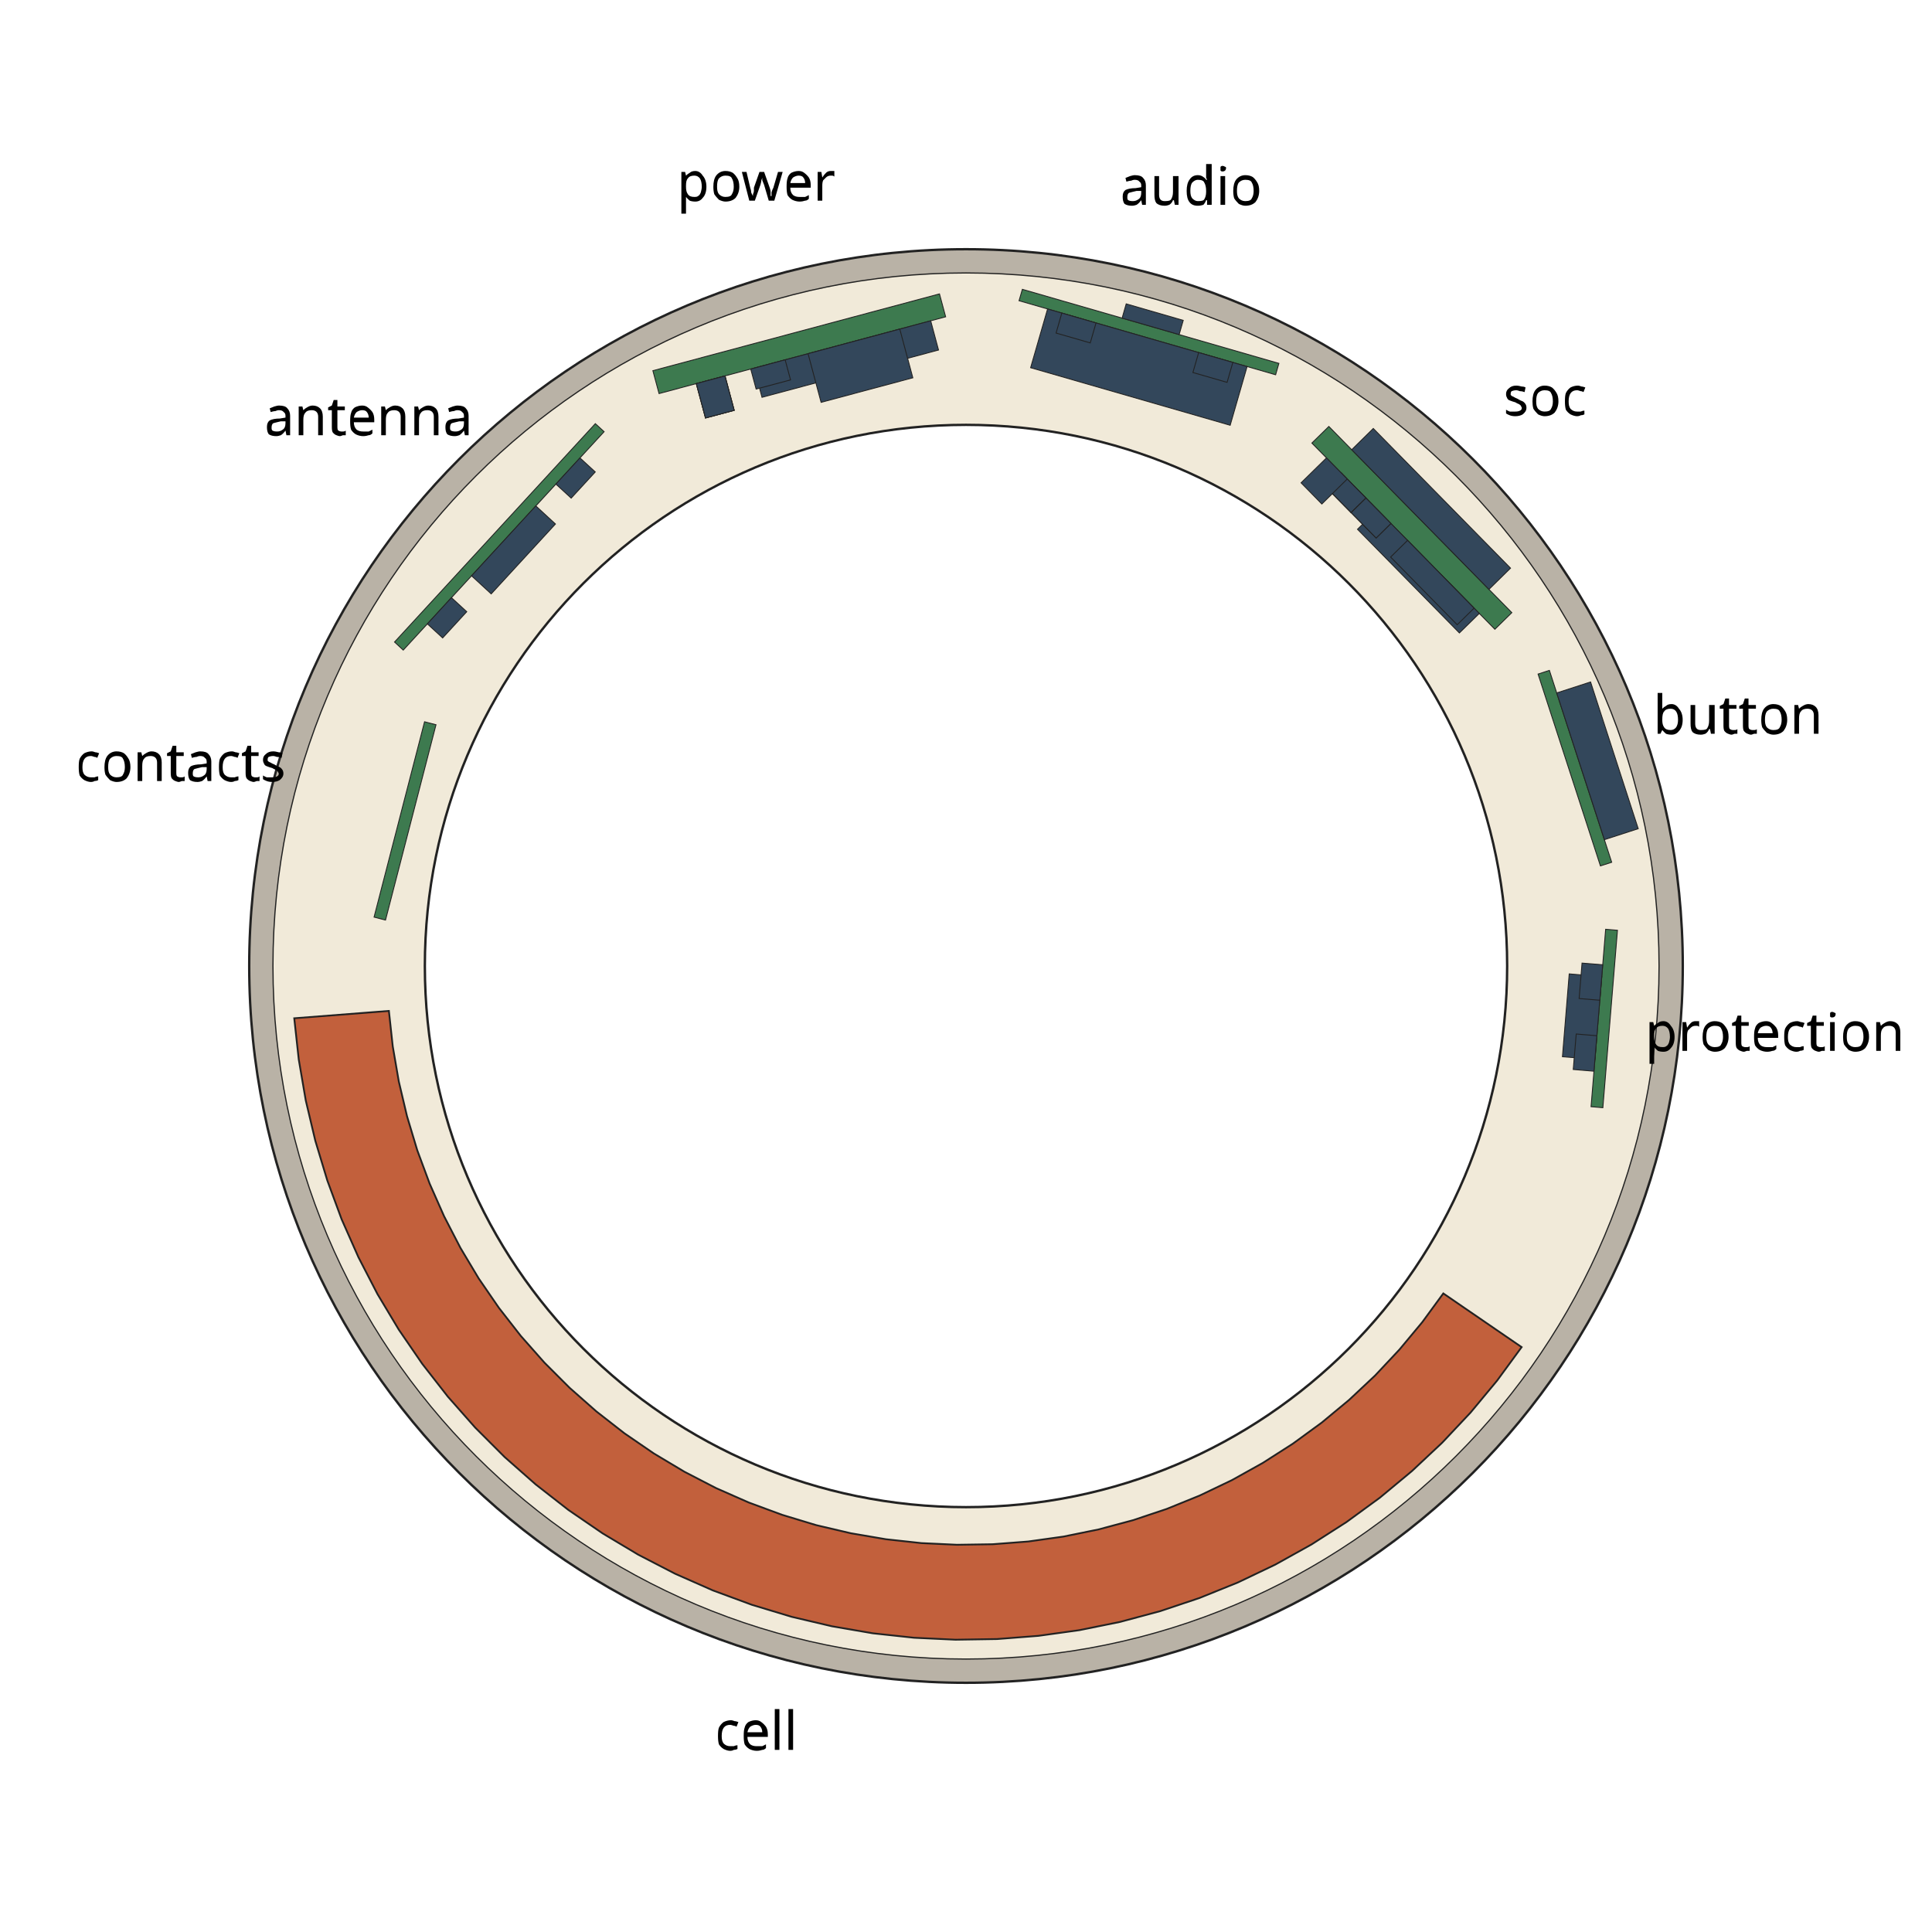
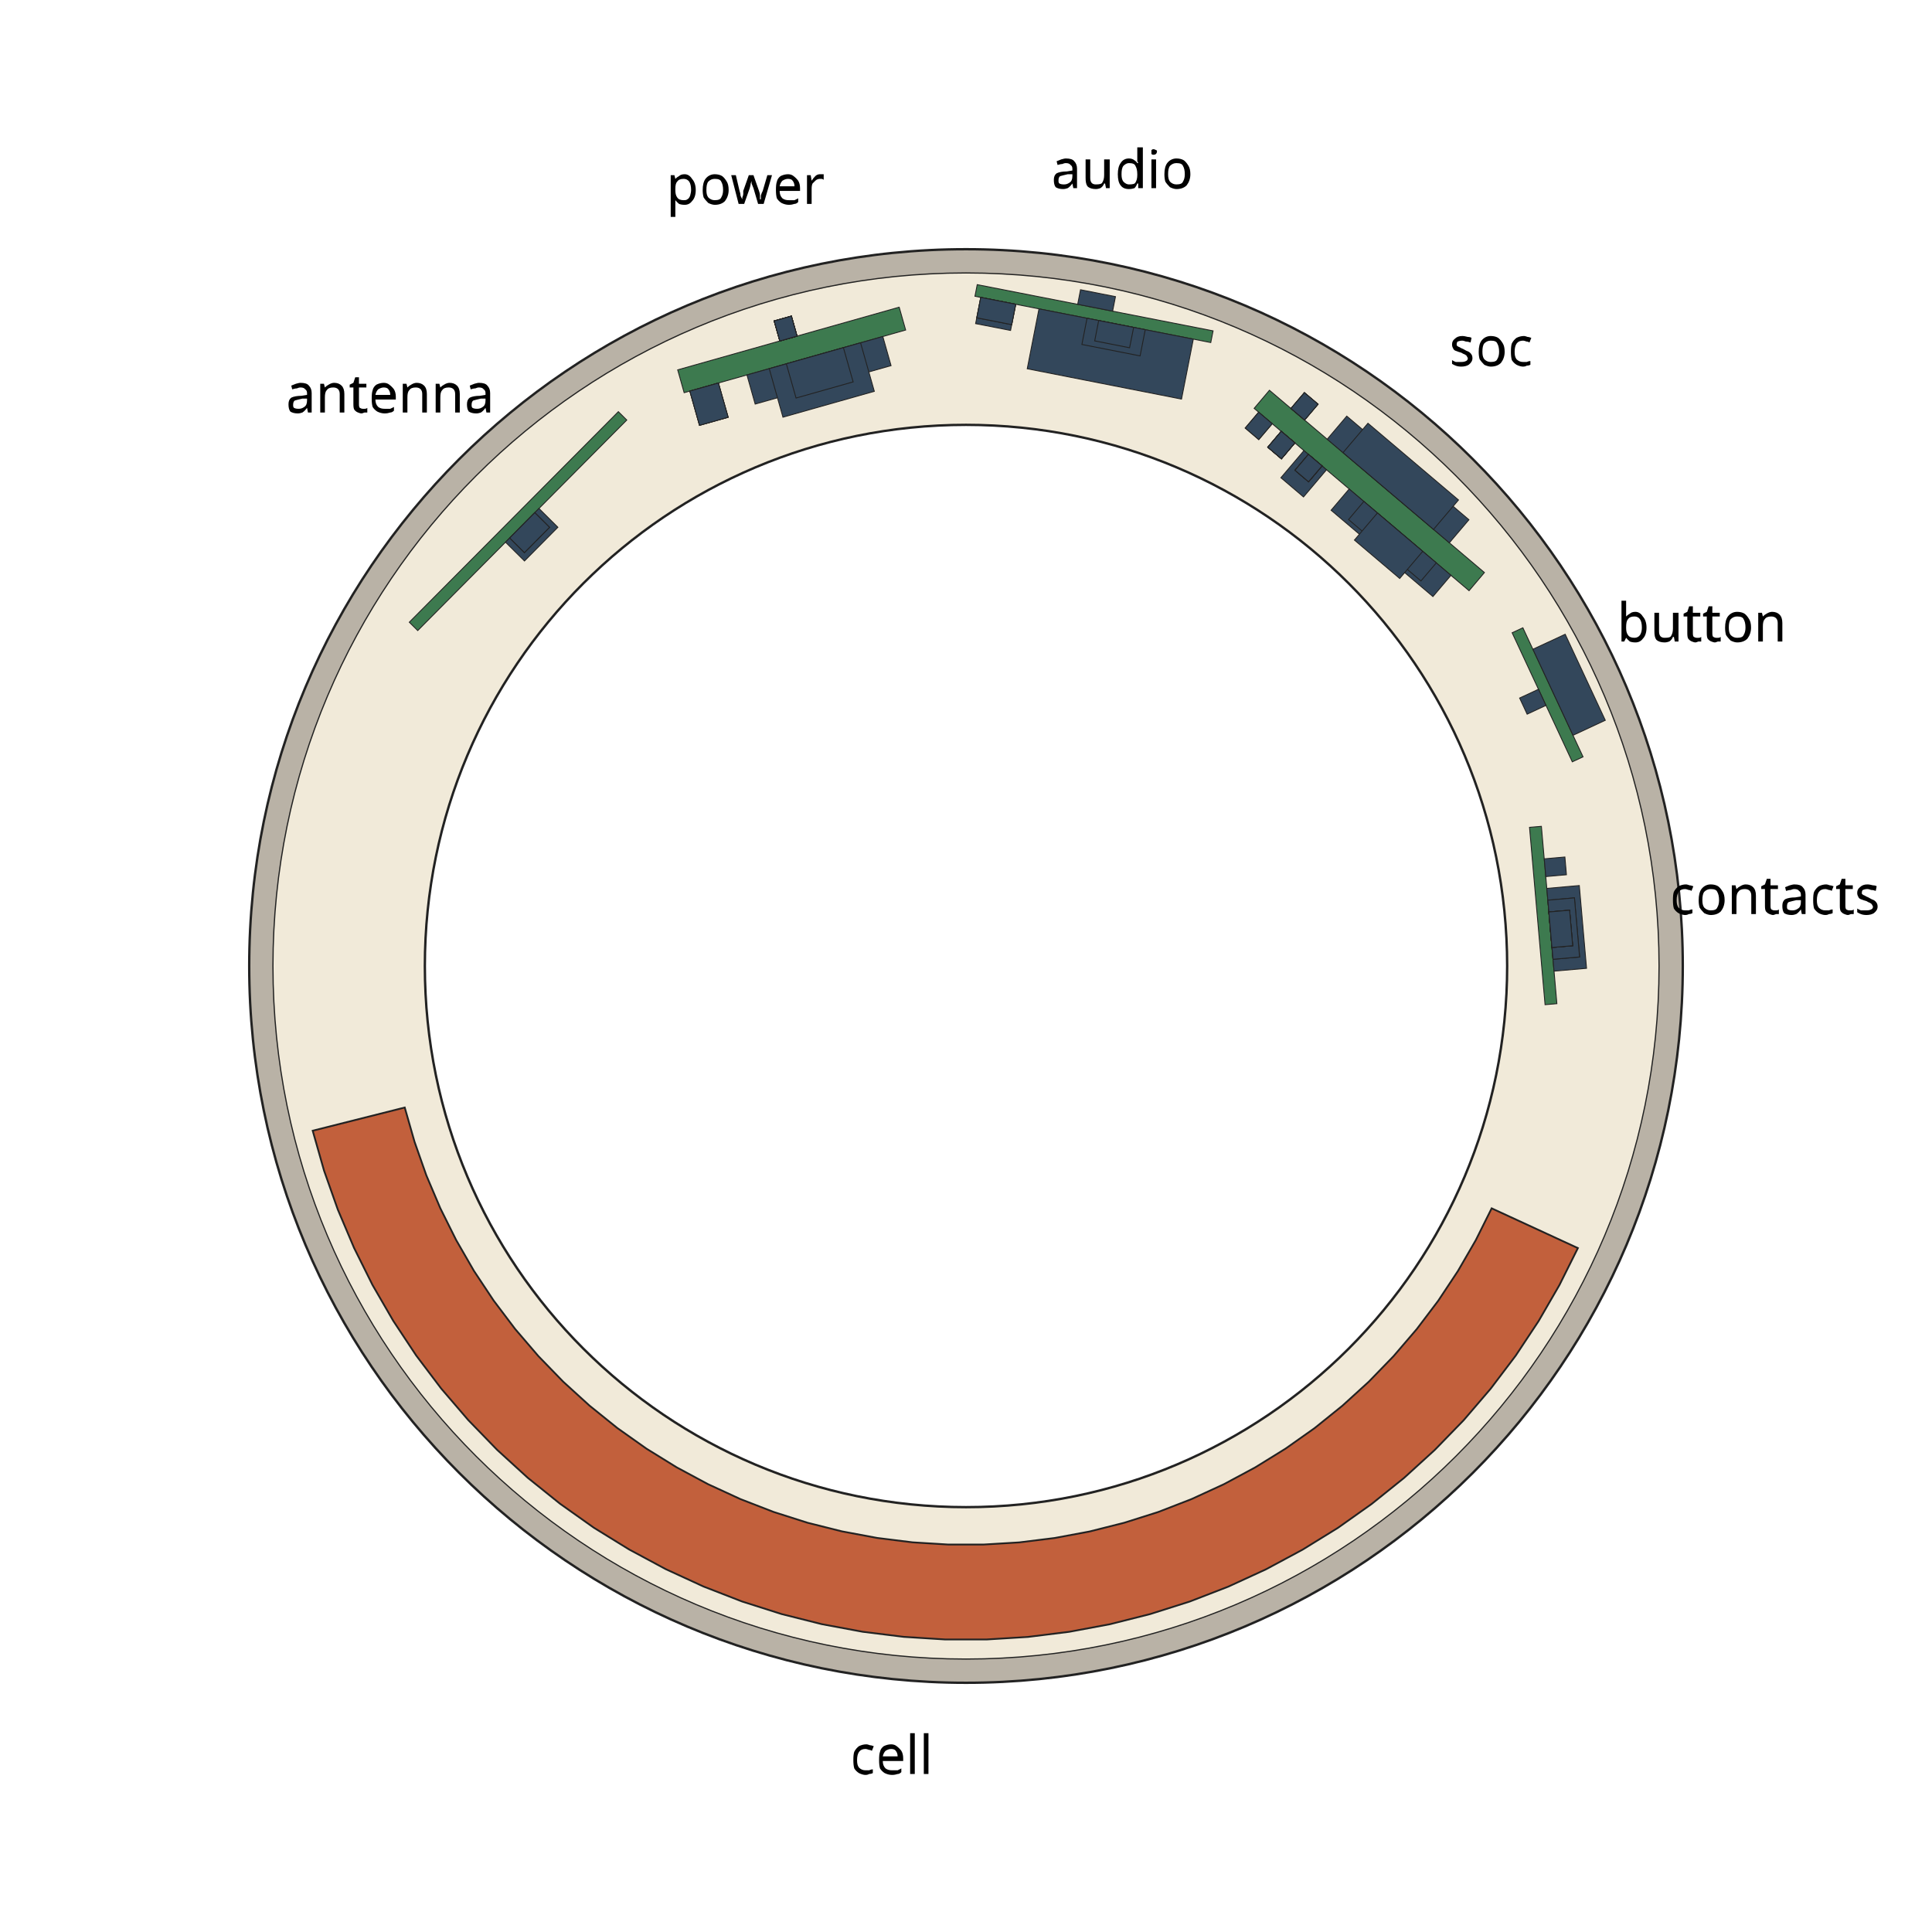
<svg xmlns="http://www.w3.org/2000/svg" viewBox="-16.28 -16.28 32.56 32.56" width="640" font-family="sans-serif">
  <rect x="-16.28" y="-16.28" width="32.56" height="32.56" fill="#fff" />
  <circle r="12.080" fill="#b9b2a6" stroke="#222" stroke-width="0.04" />
  <circle r="11.680" fill="#f1ead9" stroke="#222" stroke-width="0.02" />
  <circle r="9.120" fill="#fff" stroke="#222" stroke-width="0.04" />
-   <polygon points="-11.321,0.881 -11.245,1.576 -11.127,2.265 -10.966,2.945 -10.764,3.614 -10.522,4.270 -10.239,4.909 -9.918,5.530 -9.559,6.129 -9.163,6.706 -8.733,7.257 -8.270,7.781 -7.776,8.275 -7.252,8.737 -6.701,9.167 -6.124,9.562 -5.524,9.921 -4.903,10.242 -4.264,10.524 -3.608,10.766 -2.939,10.968 -2.258,11.128 -1.570,11.246 -0.875,11.321 -0.176,11.354 0.523,11.343 1.219,11.289 1.912,11.193 2.597,11.054 3.272,10.873 3.935,10.651 4.583,10.389 5.213,10.088 5.824,9.748 6.413,9.371 6.977,8.959 7.515,8.512 8.025,8.034 8.504,7.525 8.951,6.987 9.364,6.423 8.044,5.518 7.689,6.003 7.305,6.464 6.894,6.902 6.456,7.313 5.994,7.696 5.509,8.050 5.003,8.374 4.479,8.666 3.937,8.925 3.380,9.151 2.811,9.341 2.231,9.496 1.642,9.616 1.048,9.699 0.449,9.745 -0.152,9.754 -0.751,9.726 -1.348,9.661 -1.940,9.560 -2.525,9.423 -3.100,9.249 -3.663,9.041 -4.212,8.799 -4.746,8.523 -5.261,8.215 -5.757,7.875 -6.230,7.506 -6.680,7.109 -7.105,6.684 -7.503,6.234 -7.872,5.761 -8.212,5.266 -8.520,4.751 -8.796,4.217 -9.039,3.668 -9.248,3.105 -9.421,2.530 -9.559,1.946 -9.661,1.354 -9.726,0.757" fill="#c2603c" stroke="#222" stroke-width="0.03" />
-   <polygon points="10.534,2.371 10.780,-0.619 10.979,-0.602 10.733,2.388" fill="#3d7a4f" stroke="#222" stroke-width="0.015" />
-   <polygon points="10.052,1.529 10.166,0.133 10.714,0.179 10.600,1.574" fill="#33475b" stroke="#222" stroke-width="0.015" />
-   <polygon points="10.234,1.744 10.284,1.146 10.632,1.175 10.583,1.773" fill="#33475b" stroke="#222" stroke-width="0.015" />
-   <polygon points="10.333,0.548 10.382,-0.049 10.731,-0.021 10.682,0.577" fill="#33475b" stroke="#222" stroke-width="0.015" />
-   <text x="13.63" y="1.12" font-size="0.9" text-anchor="middle" dominant-baseline="middle">protection</text>
-   <polygon points="10.692,-1.687 9.641,-4.920 9.832,-4.982 10.882,-1.748" fill="#3d7a4f" stroke="#222" stroke-width="0.015" />
-   <polygon points="10.759,-2.129 9.955,-4.602 10.526,-4.787 11.329,-2.314" fill="#33475b" stroke="#222" stroke-width="0.015" />
-   <text x="13.01" y="-4.23" font-size="0.9" text-anchor="middle" dominant-baseline="middle">button</text>
-   <polygon points="8.913,-5.675 5.829,-8.813 6.115,-9.093 9.199,-5.955" fill="#3d7a4f" stroke="#222" stroke-width="0.015" />
-   <polygon points="8.315,-5.613 6.598,-7.360 6.933,-7.690 8.651,-5.942" fill="#33475b" stroke="#222" stroke-width="0.015" />
-   <polygon points="8.278,-5.751 7.156,-6.892 7.442,-7.173 8.563,-6.031" fill="#33475b" stroke="#222" stroke-width="0.015" />
-   <polygon points="6.491,-7.641 6.070,-8.068 6.320,-8.314 6.741,-7.886" fill="#33475b" stroke="#222" stroke-width="0.015" />
-   <polygon points="6.491,-7.641 6.070,-8.068 6.320,-8.314 6.741,-7.886" fill="#33475b" stroke="#222" stroke-width="0.015" />
-   <polygon points="6.491,-7.641 6.070,-8.068 6.320,-8.314 6.741,-7.886" fill="#33475b" stroke="#222" stroke-width="0.015" />
-   <polygon points="6.912,-7.213 6.491,-7.641 6.741,-7.886 7.161,-7.458" fill="#33475b" stroke="#222" stroke-width="0.015" />
-   <polygon points="6.912,-7.213 6.491,-7.641 6.741,-7.886 7.161,-7.458" fill="#33475b" stroke="#222" stroke-width="0.015" />
-   <polygon points="5.997,-7.786 5.647,-8.143 6.075,-8.563 6.425,-8.207" fill="#33475b" stroke="#222" stroke-width="0.015" />
-   <polygon points="8.813,-6.347 6.500,-8.701 6.864,-9.059 9.177,-6.705" fill="#33475b" stroke="#222" stroke-width="0.015" />
-   <text x="9.76" y="-9.59" font-size="0.9" text-anchor="middle" dominant-baseline="middle">soc</text>
-   <polygon points="5.218,-9.964 0.894,-11.212 0.950,-11.404 5.273,-10.156" fill="#3d7a4f" stroke="#222" stroke-width="0.015" />
-   <polygon points="4.452,-9.113 1.089,-10.083 1.375,-11.073 4.737,-10.102" fill="#33475b" stroke="#222" stroke-width="0.015" />
-   <polygon points="3.592,-10.641 2.631,-10.919 2.700,-11.159 3.661,-10.881" fill="#33475b" stroke="#222" stroke-width="0.015" />
-   <polygon points="4.400,-9.836 3.824,-10.002 3.921,-10.338 4.497,-10.172" fill="#33475b" stroke="#222" stroke-width="0.015" />
-   <polygon points="2.094,-10.501 1.518,-10.667 1.615,-11.004 2.191,-10.837" fill="#33475b" stroke="#222" stroke-width="0.015" />
-   <text x="3.79" y="-13.14" font-size="0.9" text-anchor="middle" dominant-baseline="middle">audio</text>
-   <polygon points="-0.343,-10.941 -5.173,-9.647 -5.277,-10.033 -0.447,-11.327" fill="#3d7a4f" stroke="#222" stroke-width="0.015" />
-   <polygon points="-0.463,-10.381 -3.438,-9.584 -3.570,-10.076 -0.595,-10.874" fill="#33475b" stroke="#222" stroke-width="0.015" />
-   <polygon points="-0.896,-9.913 -2.442,-9.499 -2.662,-10.320 -1.116,-10.734" fill="#33475b" stroke="#222" stroke-width="0.015" />
-   <polygon points="-3.907,-9.365 -4.390,-9.236 -4.545,-9.815 -4.062,-9.944" fill="#33475b" stroke="#222" stroke-width="0.015" />
-   <polygon points="-3.907,-9.365 -4.390,-9.236 -4.545,-9.815 -4.062,-9.944" fill="#33475b" stroke="#222" stroke-width="0.015" />
-   <polygon points="-3.907,-9.365 -4.390,-9.236 -4.545,-9.815 -4.062,-9.944" fill="#33475b" stroke="#222" stroke-width="0.015" />
-   <polygon points="-2.957,-9.878 -3.537,-9.723 -3.628,-10.061 -3.048,-10.216" fill="#33475b" stroke="#222" stroke-width="0.015" />
-   <text x="-3.54" y="-13.21" font-size="0.9" text-anchor="middle" dominant-baseline="middle">power</text>
-   <polygon points="-6.099,-9.005 -9.484,-5.324 -9.631,-5.460 -6.247,-9.140" fill="#3d7a4f" stroke="#222" stroke-width="0.015" />
-   <polygon points="-6.919,-7.449 -8.002,-6.271 -8.333,-6.576 -7.250,-7.754" fill="#33475b" stroke="#222" stroke-width="0.015" />
-   <polygon points="-6.248,-8.326 -6.654,-7.885 -6.912,-8.122 -6.506,-8.563" fill="#33475b" stroke="#222" stroke-width="0.015" />
-   <polygon points="-8.414,-5.971 -8.820,-5.529 -9.078,-5.766 -8.672,-6.208" fill="#33475b" stroke="#222" stroke-width="0.015" />
-   <text x="-10.07" y="-9.26" font-size="0.9" text-anchor="middle" dominant-baseline="middle">antenna</text>
-   <polygon points="-8.932,-4.066 -9.783,-0.774 -9.976,-0.824 -9.125,-4.116" fill="#3d7a4f" stroke="#222" stroke-width="0.015" />
-   <text x="-13.24" y="-3.43" font-size="0.9" text-anchor="middle" dominant-baseline="middle">contacts</text>
-   <text x="-3.54" y="13.21" font-size="0.9" text-anchor="middle">cell</text>
+   <polygon points="-11.010,2.776 -10.819,3.448 -10.586,4.107 -10.313,4.751 -10.002,5.376 -9.652,5.981 -9.266,6.564 -8.844,7.122 -8.389,7.652 -7.902,8.154 -7.386,8.625 -6.841,9.063 -6.271,9.467 -5.676,9.834 -5.060,10.165 -4.425,10.457 -3.774,10.710 -3.107,10.922 -2.430,11.092 -1.743,11.220 -1.049,11.306 -0.351,11.350 0.348,11.350 1.045,11.307 1.739,11.221 2.426,11.093 3.104,10.922 3.770,10.711 4.422,10.459 5.057,10.167 5.673,9.836 6.268,9.469 6.838,9.065 7.383,8.627 7.900,8.156 8.387,7.655 8.842,7.124 9.264,6.567 9.650,5.984 10.000,5.379 10.312,4.754 8.859,4.084 8.591,4.621 8.290,5.141 7.958,5.642 7.596,6.120 7.205,6.576 6.787,7.007 6.343,7.411 5.875,7.788 5.385,8.134 4.874,8.450 4.345,8.734 3.799,8.985 3.239,9.202 2.667,9.383 2.084,9.530 1.494,9.640 0.898,9.714 0.299,9.750 -0.302,9.750 -0.901,9.713 -1.497,9.639 -2.087,9.529 -2.670,9.383 -3.242,9.201 -3.802,8.984 -4.347,8.733 -4.876,8.449 -5.387,8.133 -5.877,7.786 -6.345,7.409 -6.789,7.005 -7.207,6.574 -7.598,6.118 -7.960,5.639 -8.292,5.139 -8.592,4.619 -8.860,4.081 -9.095,3.528 -9.294,2.962 -9.459,2.385" fill="#c2603c" stroke="#222" stroke-width="0.03" />
+   <polygon points="9.759,0.652 9.497,-2.337 9.697,-2.354 9.958,0.635" fill="#3d7a4f" stroke="#222" stroke-width="0.015" />
+   <polygon points="9.910,0.087 9.788,-1.308 10.336,-1.356 10.458,0.039" fill="#33475b" stroke="#222" stroke-width="0.015" />
+   <polygon points="9.893,-0.113 9.806,-1.109 10.254,-1.148 10.341,-0.152" fill="#33475b" stroke="#222" stroke-width="0.015" />
+   <polygon points="9.893,-0.113 9.806,-1.109 10.254,-1.148 10.341,-0.152" fill="#33475b" stroke="#222" stroke-width="0.015" />
+   <polygon points="9.875,-0.312 9.823,-0.910 10.172,-0.940 10.224,-0.342" fill="#33475b" stroke="#222" stroke-width="0.015" />
+   <polygon points="9.875,-0.312 9.823,-0.910 10.172,-0.940 10.224,-0.342" fill="#33475b" stroke="#222" stroke-width="0.015" />
+   <polygon points="9.875,-0.312 9.823,-0.910 10.172,-0.940 10.224,-0.342" fill="#33475b" stroke="#222" stroke-width="0.015" />
+   <polygon points="9.875,-0.312 9.823,-0.910 10.172,-0.940 10.224,-0.342" fill="#33475b" stroke="#222" stroke-width="0.015" />
+   <polygon points="9.771,-1.507 9.745,-1.806 10.093,-1.837 10.119,-1.538" fill="#33475b" stroke="#222" stroke-width="0.015" />
+   <text x="13.63" y="-1.19" font-size="0.9" text-anchor="middle" dominant-baseline="middle">contacts</text>
+   <polygon points="10.218,-3.441 9.204,-5.616 9.385,-5.700 10.399,-3.525" fill="#3d7a4f" stroke="#222" stroke-width="0.015" />
+   <polygon points="9.457,-4.244 9.330,-4.516 9.648,-4.664 9.774,-4.392" fill="#33475b" stroke="#222" stroke-width="0.015" />
+   <polygon points="10.230,-3.888 9.554,-5.338 10.098,-5.591 10.774,-4.141" fill="#33475b" stroke="#222" stroke-width="0.015" />
+   <text x="12.40" y="-5.78" font-size="0.9" text-anchor="middle" dominant-baseline="middle">button</text>
+   <polygon points="8.478,-6.325 4.856,-9.398 5.114,-9.703 8.737,-6.631" fill="#3d7a4f" stroke="#222" stroke-width="0.015" />
+   <polygon points="7.869,-6.226 6.153,-7.681 6.457,-8.039 8.173,-6.584" fill="#33475b" stroke="#222" stroke-width="0.015" />
+   <polygon points="7.667,-6.489 6.447,-7.524 6.705,-7.829 7.926,-6.794" fill="#33475b" stroke="#222" stroke-width="0.015" />
+   <polygon points="7.309,-6.531 6.546,-7.178 6.934,-7.635 7.697,-6.988" fill="#33475b" stroke="#222" stroke-width="0.015" />
+   <polygon points="5.688,-7.905 5.307,-8.229 5.695,-8.686 6.076,-8.363" fill="#33475b" stroke="#222" stroke-width="0.015" />
+   <polygon points="5.773,-8.161 5.545,-8.355 5.771,-8.622 6.000,-8.428" fill="#33475b" stroke="#222" stroke-width="0.015" />
+   <polygon points="5.773,-8.161 5.545,-8.355 5.771,-8.622 6.000,-8.428" fill="#33475b" stroke="#222" stroke-width="0.015" />
+   <polygon points="5.773,-8.161 5.545,-8.355 5.771,-8.622 6.000,-8.428" fill="#33475b" stroke="#222" stroke-width="0.015" />
+   <polygon points="5.773,-8.161 5.545,-8.355 5.771,-8.622 6.000,-8.428" fill="#33475b" stroke="#222" stroke-width="0.015" />
+   <polygon points="5.773,-8.161 5.545,-8.355 5.771,-8.622 6.000,-8.428" fill="#33475b" stroke="#222" stroke-width="0.015" />
+   <polygon points="5.316,-8.549 5.087,-8.743 5.313,-9.010 5.542,-8.816" fill="#33475b" stroke="#222" stroke-width="0.015" />
+   <polygon points="5.316,-8.549 5.087,-8.743 5.313,-9.010 5.542,-8.816" fill="#33475b" stroke="#222" stroke-width="0.015" />
+   <polygon points="5.316,-8.549 5.087,-8.743 5.313,-9.010 5.542,-8.816" fill="#33475b" stroke="#222" stroke-width="0.015" />
+   <polygon points="5.316,-8.549 5.087,-8.743 5.313,-9.010 5.542,-8.816" fill="#33475b" stroke="#222" stroke-width="0.015" />
+   <polygon points="5.316,-8.549 5.087,-8.743 5.313,-9.010 5.542,-8.816" fill="#33475b" stroke="#222" stroke-width="0.015" />
+   <polygon points="5.316,-8.549 5.087,-8.743 5.313,-9.010 5.542,-8.816" fill="#33475b" stroke="#222" stroke-width="0.015" />
+   <polygon points="5.316,-8.549 5.087,-8.743 5.313,-9.010 5.542,-8.816" fill="#33475b" stroke="#222" stroke-width="0.015" />
+   <polygon points="4.934,-8.872 4.706,-9.066 4.932,-9.333 5.161,-9.139" fill="#33475b" stroke="#222" stroke-width="0.015" />
+   <polygon points="4.934,-8.872 4.706,-9.066 4.932,-9.333 5.161,-9.139" fill="#33475b" stroke="#222" stroke-width="0.015" />
+   <polygon points="8.146,-7.132 6.087,-8.878 6.417,-9.267 8.476,-7.521" fill="#33475b" stroke="#222" stroke-width="0.015" />
+   <polygon points="7.879,-7.358 6.354,-8.652 6.774,-9.147 8.300,-7.854" fill="#33475b" stroke="#222" stroke-width="0.015" />
+   <polygon points="5.706,-9.202 5.477,-9.396 5.703,-9.662 5.932,-9.468" fill="#33475b" stroke="#222" stroke-width="0.015" />
+   <polygon points="5.706,-9.202 5.477,-9.396 5.703,-9.662 5.932,-9.468" fill="#33475b" stroke="#222" stroke-width="0.015" />
+   <polygon points="5.706,-9.202 5.477,-9.396 5.703,-9.662 5.932,-9.468" fill="#33475b" stroke="#222" stroke-width="0.015" />
+   <polygon points="5.706,-9.202 5.477,-9.396 5.703,-9.662 5.932,-9.468" fill="#33475b" stroke="#222" stroke-width="0.015" />
+   <text x="8.85" y="-10.43" font-size="0.9" text-anchor="middle" dominant-baseline="middle">soc</text>
+   <polygon points="4.125,-10.507 0.151,-11.287 0.189,-11.483 4.164,-10.704" fill="#3d7a4f" stroke="#222" stroke-width="0.015" />
+   <polygon points="3.632,-9.554 1.032,-10.065 1.230,-11.075 3.831,-10.565" fill="#33475b" stroke="#222" stroke-width="0.015" />
+   <polygon points="2.934,-10.282 1.953,-10.475 2.040,-10.917 3.021,-10.724" fill="#33475b" stroke="#222" stroke-width="0.015" />
+   <polygon points="2.757,-10.419 2.169,-10.535 2.236,-10.878 2.825,-10.762" fill="#33475b" stroke="#222" stroke-width="0.015" />
+   <polygon points="0.751,-10.711 0.162,-10.826 0.249,-11.268 0.838,-11.152" fill="#33475b" stroke="#222" stroke-width="0.015" />
+   <polygon points="0.770,-10.809 0.182,-10.924 0.249,-11.268 0.838,-11.152" fill="#33475b" stroke="#222" stroke-width="0.015" />
+   <polygon points="0.770,-10.809 0.182,-10.924 0.249,-11.268 0.838,-11.152" fill="#33475b" stroke="#222" stroke-width="0.015" />
+   <polygon points="2.471,-11.036 1.882,-11.151 1.930,-11.397 2.519,-11.281" fill="#33475b" stroke="#222" stroke-width="0.015" />
+   <text x="2.63" y="-13.42" font-size="0.9" text-anchor="middle" dominant-baseline="middle">audio</text>
+   <polygon points="-1.017,-10.718 -4.750,-9.662 -4.859,-10.047 -1.126,-11.103" fill="#3d7a4f" stroke="#222" stroke-width="0.015" />
+   <polygon points="-1.263,-10.118 -3.553,-9.470 -3.692,-9.961 -1.402,-10.609" fill="#33475b" stroke="#222" stroke-width="0.015" />
+   <polygon points="-1.545,-9.685 -3.085,-9.249 -3.316,-10.067 -1.777,-10.503" fill="#33475b" stroke="#222" stroke-width="0.015" />
+   <polygon points="-1.902,-9.844 -2.864,-9.572 -3.028,-10.149 -2.066,-10.421" fill="#33475b" stroke="#222" stroke-width="0.015" />
+   <polygon points="-4.009,-9.248 -4.491,-9.112 -4.654,-9.689 -4.173,-9.825" fill="#33475b" stroke="#222" stroke-width="0.015" />
+   <polygon points="-4.009,-9.248 -4.491,-9.112 -4.654,-9.689 -4.173,-9.825" fill="#33475b" stroke="#222" stroke-width="0.015" />
+   <polygon points="-4.009,-9.248 -4.491,-9.112 -4.654,-9.689 -4.173,-9.825" fill="#33475b" stroke="#222" stroke-width="0.015" />
+   <polygon points="-2.848,-10.616 -3.137,-10.534 -3.232,-10.871 -2.943,-10.952" fill="#33475b" stroke="#222" stroke-width="0.015" />
+   <polygon points="-2.848,-10.616 -3.137,-10.534 -3.232,-10.871 -2.943,-10.952" fill="#33475b" stroke="#222" stroke-width="0.015" />
+   <polygon points="-2.848,-10.616 -3.137,-10.534 -3.232,-10.871 -2.943,-10.952" fill="#33475b" stroke="#222" stroke-width="0.015" />
+   <polygon points="-2.848,-10.616 -3.137,-10.534 -3.232,-10.871 -2.943,-10.952" fill="#33475b" stroke="#222" stroke-width="0.015" />
+   <polygon points="-2.848,-10.616 -3.137,-10.534 -3.232,-10.871 -2.943,-10.952" fill="#33475b" stroke="#222" stroke-width="0.015" />
+   <polygon points="-2.848,-10.616 -3.137,-10.534 -3.232,-10.871 -2.943,-10.952" fill="#33475b" stroke="#222" stroke-width="0.015" />
+   <polygon points="-2.848,-10.616 -3.137,-10.534 -3.232,-10.871 -2.943,-10.952" fill="#33475b" stroke="#222" stroke-width="0.015" />
+   <text x="-3.72" y="-13.16" font-size="0.9" text-anchor="middle" dominant-baseline="middle">power</text>
+   <polygon points="-5.717,-9.201 -9.240,-5.653 -9.382,-5.794 -5.859,-9.342" fill="#3d7a4f" stroke="#222" stroke-width="0.015" />
+   <polygon points="-6.878,-7.394 -7.441,-6.826 -7.761,-7.143 -7.197,-7.711" fill="#33475b" stroke="#222" stroke-width="0.015" />
+   <polygon points="-7.019,-7.393 -7.442,-6.967 -7.690,-7.214 -7.267,-7.640" fill="#33475b" stroke="#222" stroke-width="0.015" />
+   <polygon points="-7.019,-7.393 -7.442,-6.967 -7.690,-7.214 -7.267,-7.640" fill="#33475b" stroke="#222" stroke-width="0.015" />
+   <polygon points="-7.019,-7.393 -7.442,-6.967 -7.690,-7.214 -7.267,-7.640" fill="#33475b" stroke="#222" stroke-width="0.015" />
+   <text x="-9.71" y="-9.64" font-size="0.9" text-anchor="middle" dominant-baseline="middle">antenna</text>
+   <text x="-1.26" y="13.62" font-size="0.9" text-anchor="middle">cell</text>
</svg>
